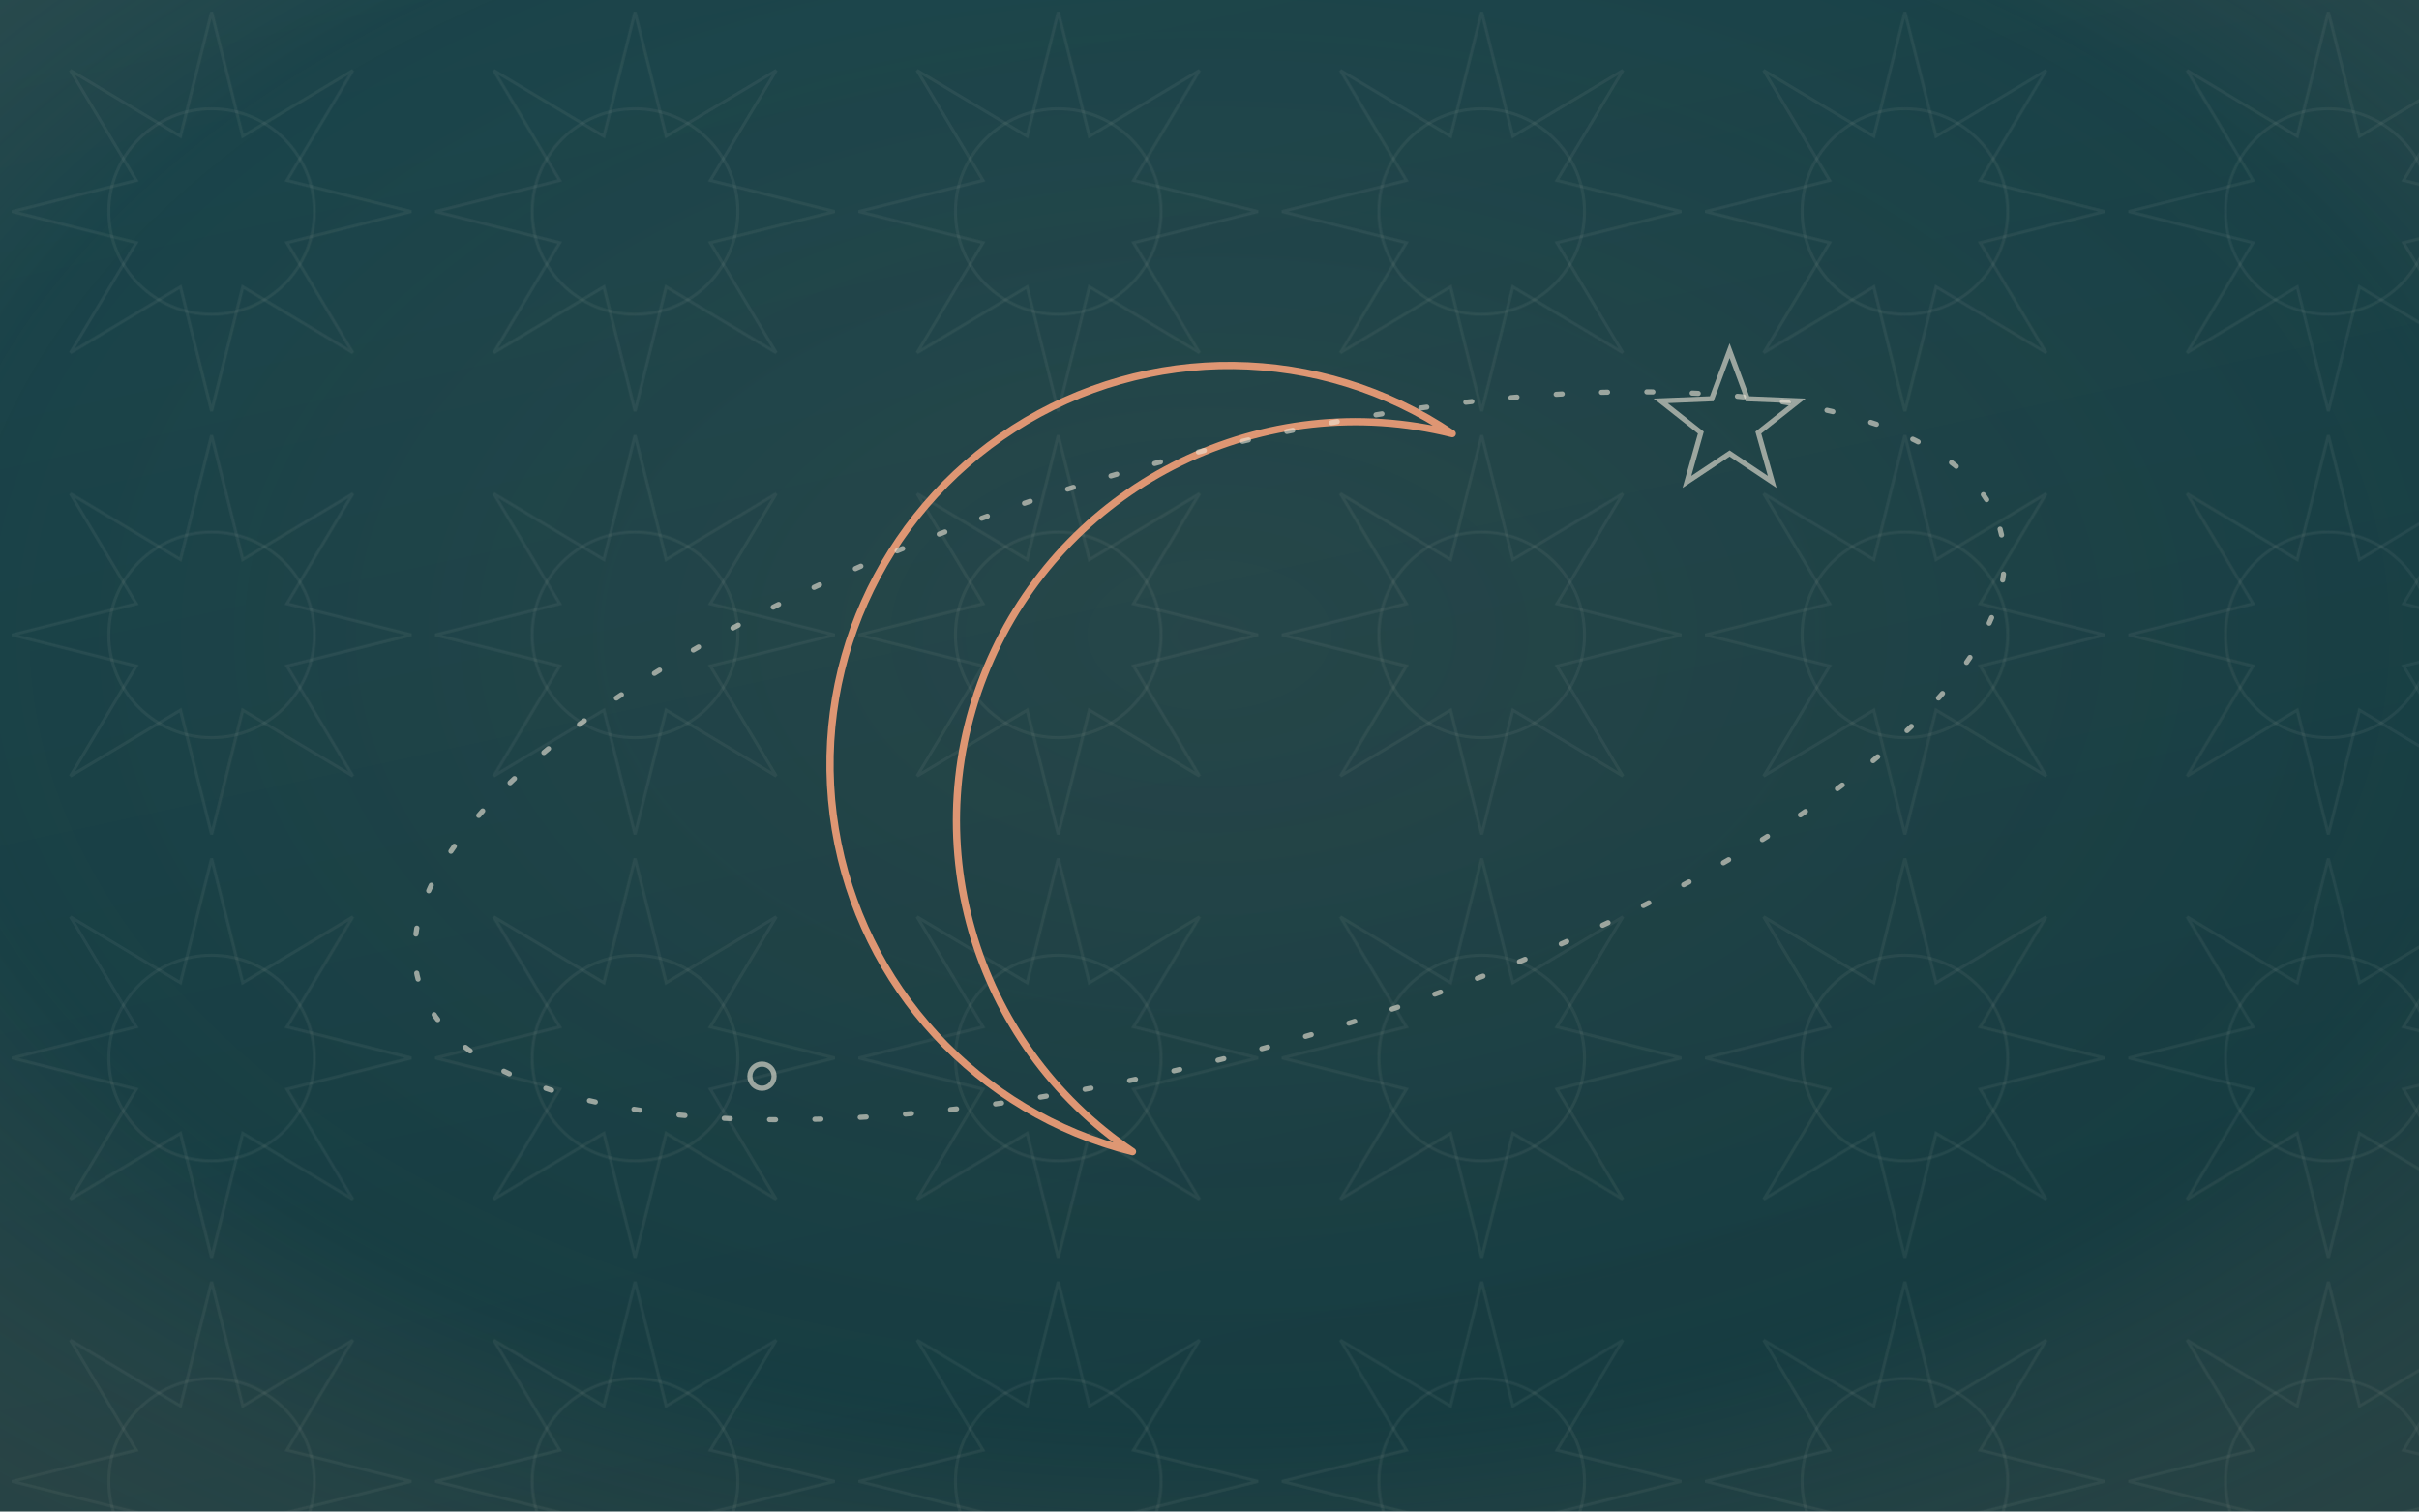
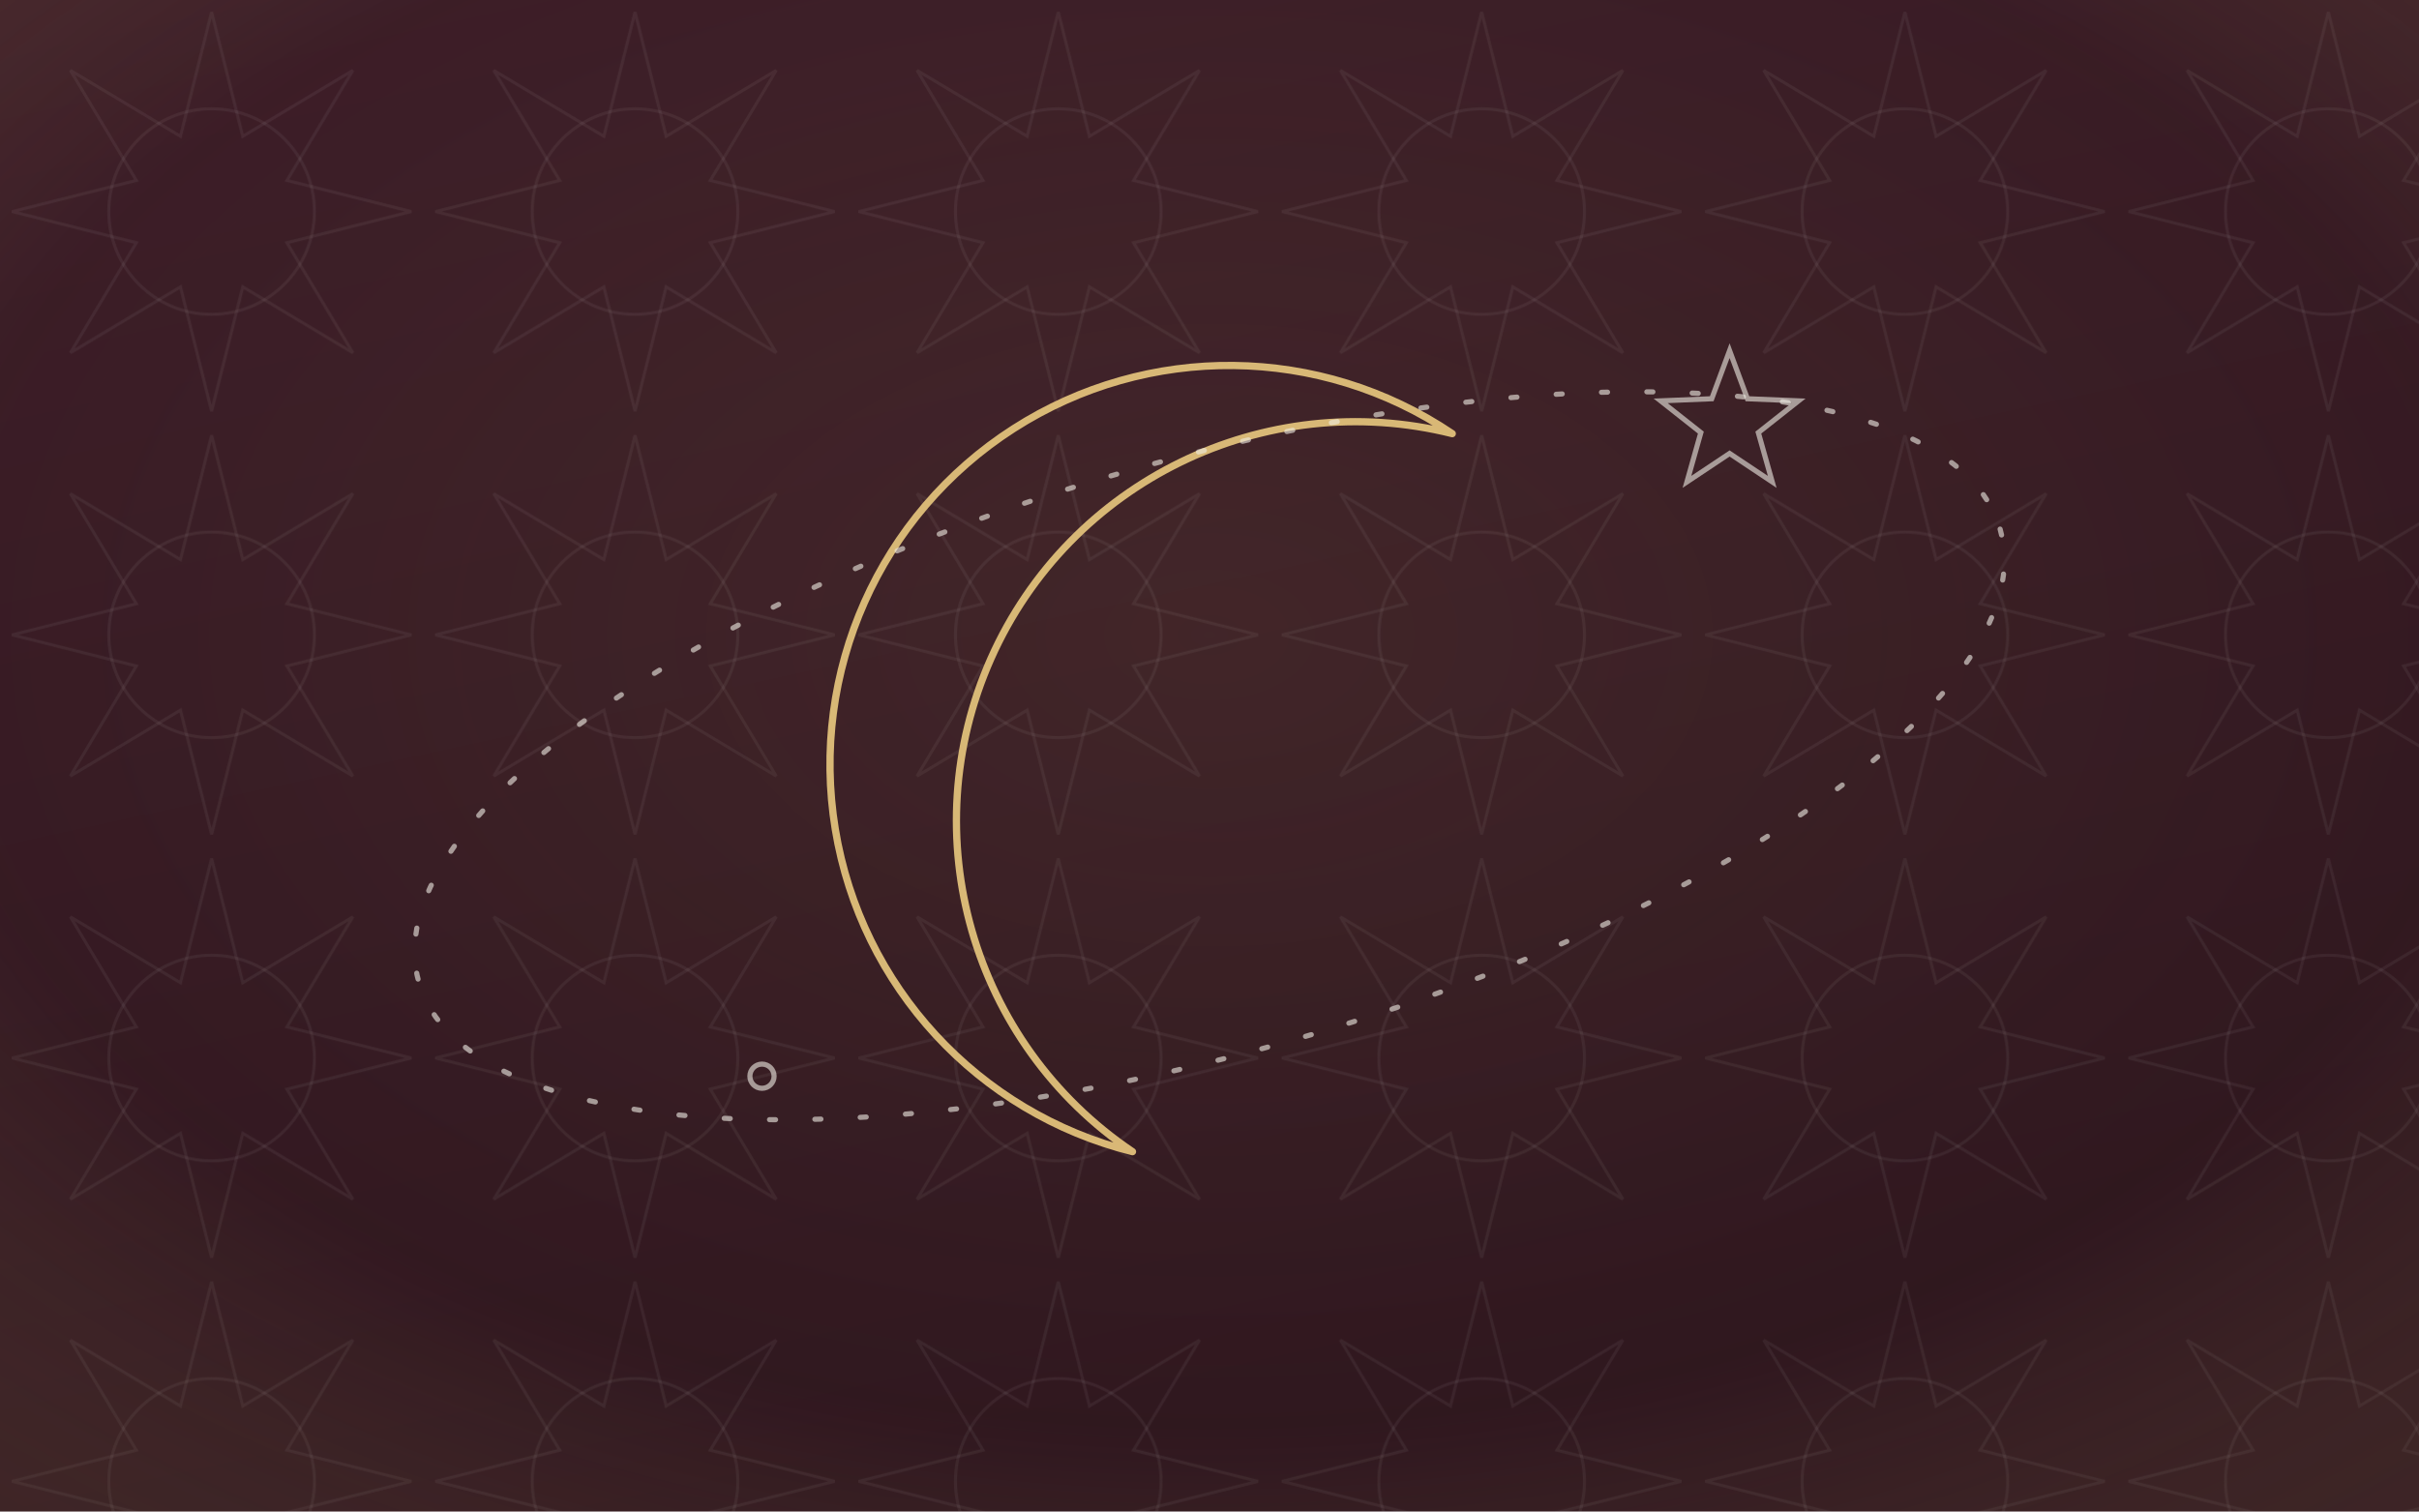
<svg xmlns="http://www.w3.org/2000/svg" viewBox="0 0 800 500" role="img" aria-label="">
  <defs>
    <linearGradient id="bg" x1="0" y1="0" x2="0.35" y2="1">
-       <stop offset="0" stop-color="#17434a" />
-       <stop offset="1" stop-color="#123a40" />
+       <stop offset="0" stop-color="#3a1b26" />
+       <stop offset="1" stop-color="#2c141d" />
    </linearGradient>
    <radialGradient id="glow" cx="0.5" cy="0.42" r="1.05">
-       <stop offset="0" stop-color="#de9673" stop-opacity="0.09" />
-       <stop offset="0.5" stop-color="#de9673" stop-opacity="0.02" />
-       <stop offset="1" stop-color="#0c2b30" stop-opacity="0.4" />
+       <stop offset="0" stop-color="#d8b876" stop-opacity="0.09" />
+       <stop offset="0.5" stop-color="#d8b876" stop-opacity="0.02" />
+       <stop offset="1" stop-color="#1c0d13" stop-opacity="0.4" />
    </radialGradient>
    <pattern id="lat" width="140" height="140" patternUnits="userSpaceOnUse">
-       <g fill="none" stroke="#f0ede0" stroke-opacity="0.06">
+       <g fill="none" stroke="#f2f0eb" stroke-opacity="0.06">
        <polygon points="70.0,4.0 80.3,45.1 116.7,23.3 94.9,59.7 136.0,70.0 94.9,80.3 116.7,116.7 80.3,94.9 70.0,136.0 59.7,94.9 23.3,116.7 45.1,80.3 4.0,70.0 45.1,59.7 23.3,23.3 59.7,45.1" />
        <circle cx="70" cy="70" r="34" />
      </g>
    </pattern>
  </defs>
  <rect width="800" height="500" fill="url(#bg)" />
  <rect width="800" height="500" fill="url(#lat)" />
-   <g fill="none" stroke="#de9673" stroke-width="2.4" stroke-linecap="round" stroke-linejoin="round">
+   <g fill="none" stroke="#d8b876" stroke-width="2.4" stroke-linecap="round" stroke-linejoin="round">
    <path d="M 430 120 A 132 132 0 1 0 430 380 A 132 132 0 0 1 430 120 Z" transform="rotate(24 400 250)" />
  </g>
-   <g fill="none" stroke="#f0ede0" stroke-opacity="0.6" stroke-width="1.7" stroke-linecap="round">
+   <g fill="none" stroke="#f2f0eb" stroke-opacity="0.6" stroke-width="1.7" stroke-linecap="round">
    <ellipse cx="400" cy="250" rx="272" ry="98" transform="rotate(-16 400 250)" stroke-dasharray="2 13" />
    <polygon points="572.0,116.0 577.9,131.9 594.8,132.6 581.5,143.1 586.1,159.4 572.0,150.0 557.9,159.4 562.5,143.1 549.2,132.6 566.1,131.9" />
    <circle cx="252" cy="356" r="4" />
  </g>
  <rect width="800" height="500" fill="url(#glow)" />
</svg>
